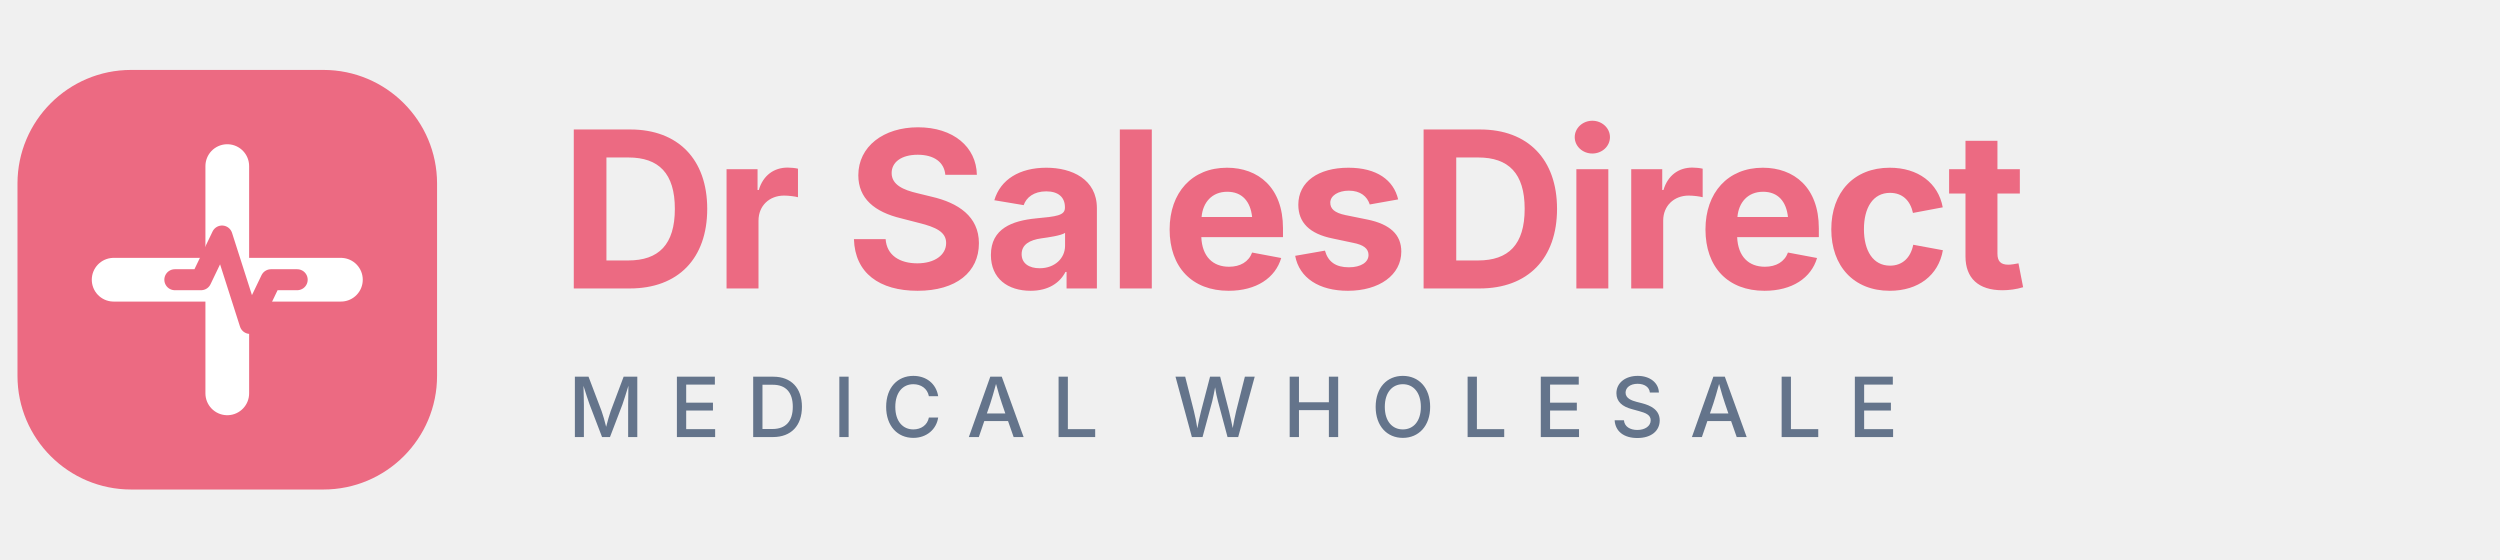
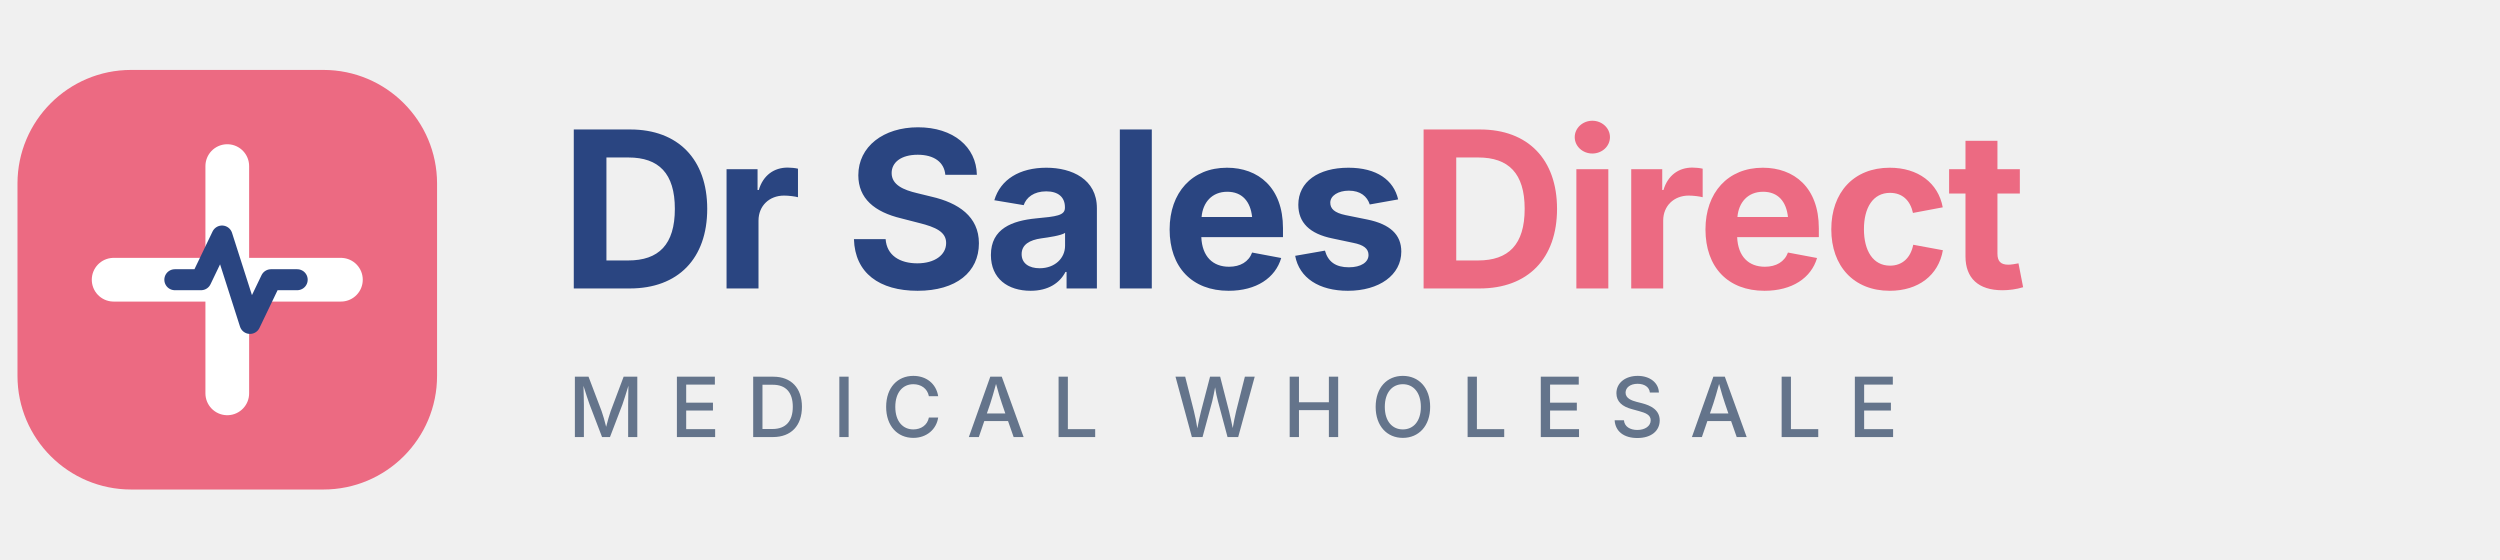
<svg xmlns="http://www.w3.org/2000/svg" viewBox="0 0 286 64" width="286" height="64" role="img" aria-label="Dr Sales Direct">
  <rect x="2" y="8" width="48" height="48" rx="13" fill="#ec6a82" />
  <path d="M26 19v26M13 32h26" stroke="#ffffff" stroke-width="5" stroke-linecap="round" />
-   <path d="M20 32h3l2.4-5 3.2 10 2.4-5h3" fill="none" stroke="#ec6a82" stroke-width="2.4" stroke-linecap="round" stroke-linejoin="round" />
-   <text x="64" y="33" font-family="Inter, ui-sans-serif, system-ui, -apple-system, Segoe UI, Roboto, Helvetica, Arial, sans-serif" font-size="25" font-weight="700" letter-spacing="-0.5" fill="#ec6a82">Dr Sales<tspan fill="#ec6a82"> Direct</tspan>
+   <path d="M20 32h3l2.4-5 3.2 10 2.4-5h3" fill="none" stroke="#2a4581" stroke-width="2.4" stroke-linecap="round" stroke-linejoin="round" />
+   <text x="64" y="33" font-family="Inter, ui-sans-serif, system-ui, -apple-system, Segoe UI, Roboto, Helvetica, Arial, sans-serif" font-size="25" font-weight="700" letter-spacing="-0.5" fill="#2a4581">Dr Sales<tspan fill="#ec6a82"> Direct</tspan>
  </text>
  <text x="65" y="50" font-family="Inter, ui-sans-serif, system-ui, sans-serif" font-size="9.5" font-weight="500" letter-spacing="3" fill="#64748b">MEDICAL WHOLESALE</text>
</svg>
